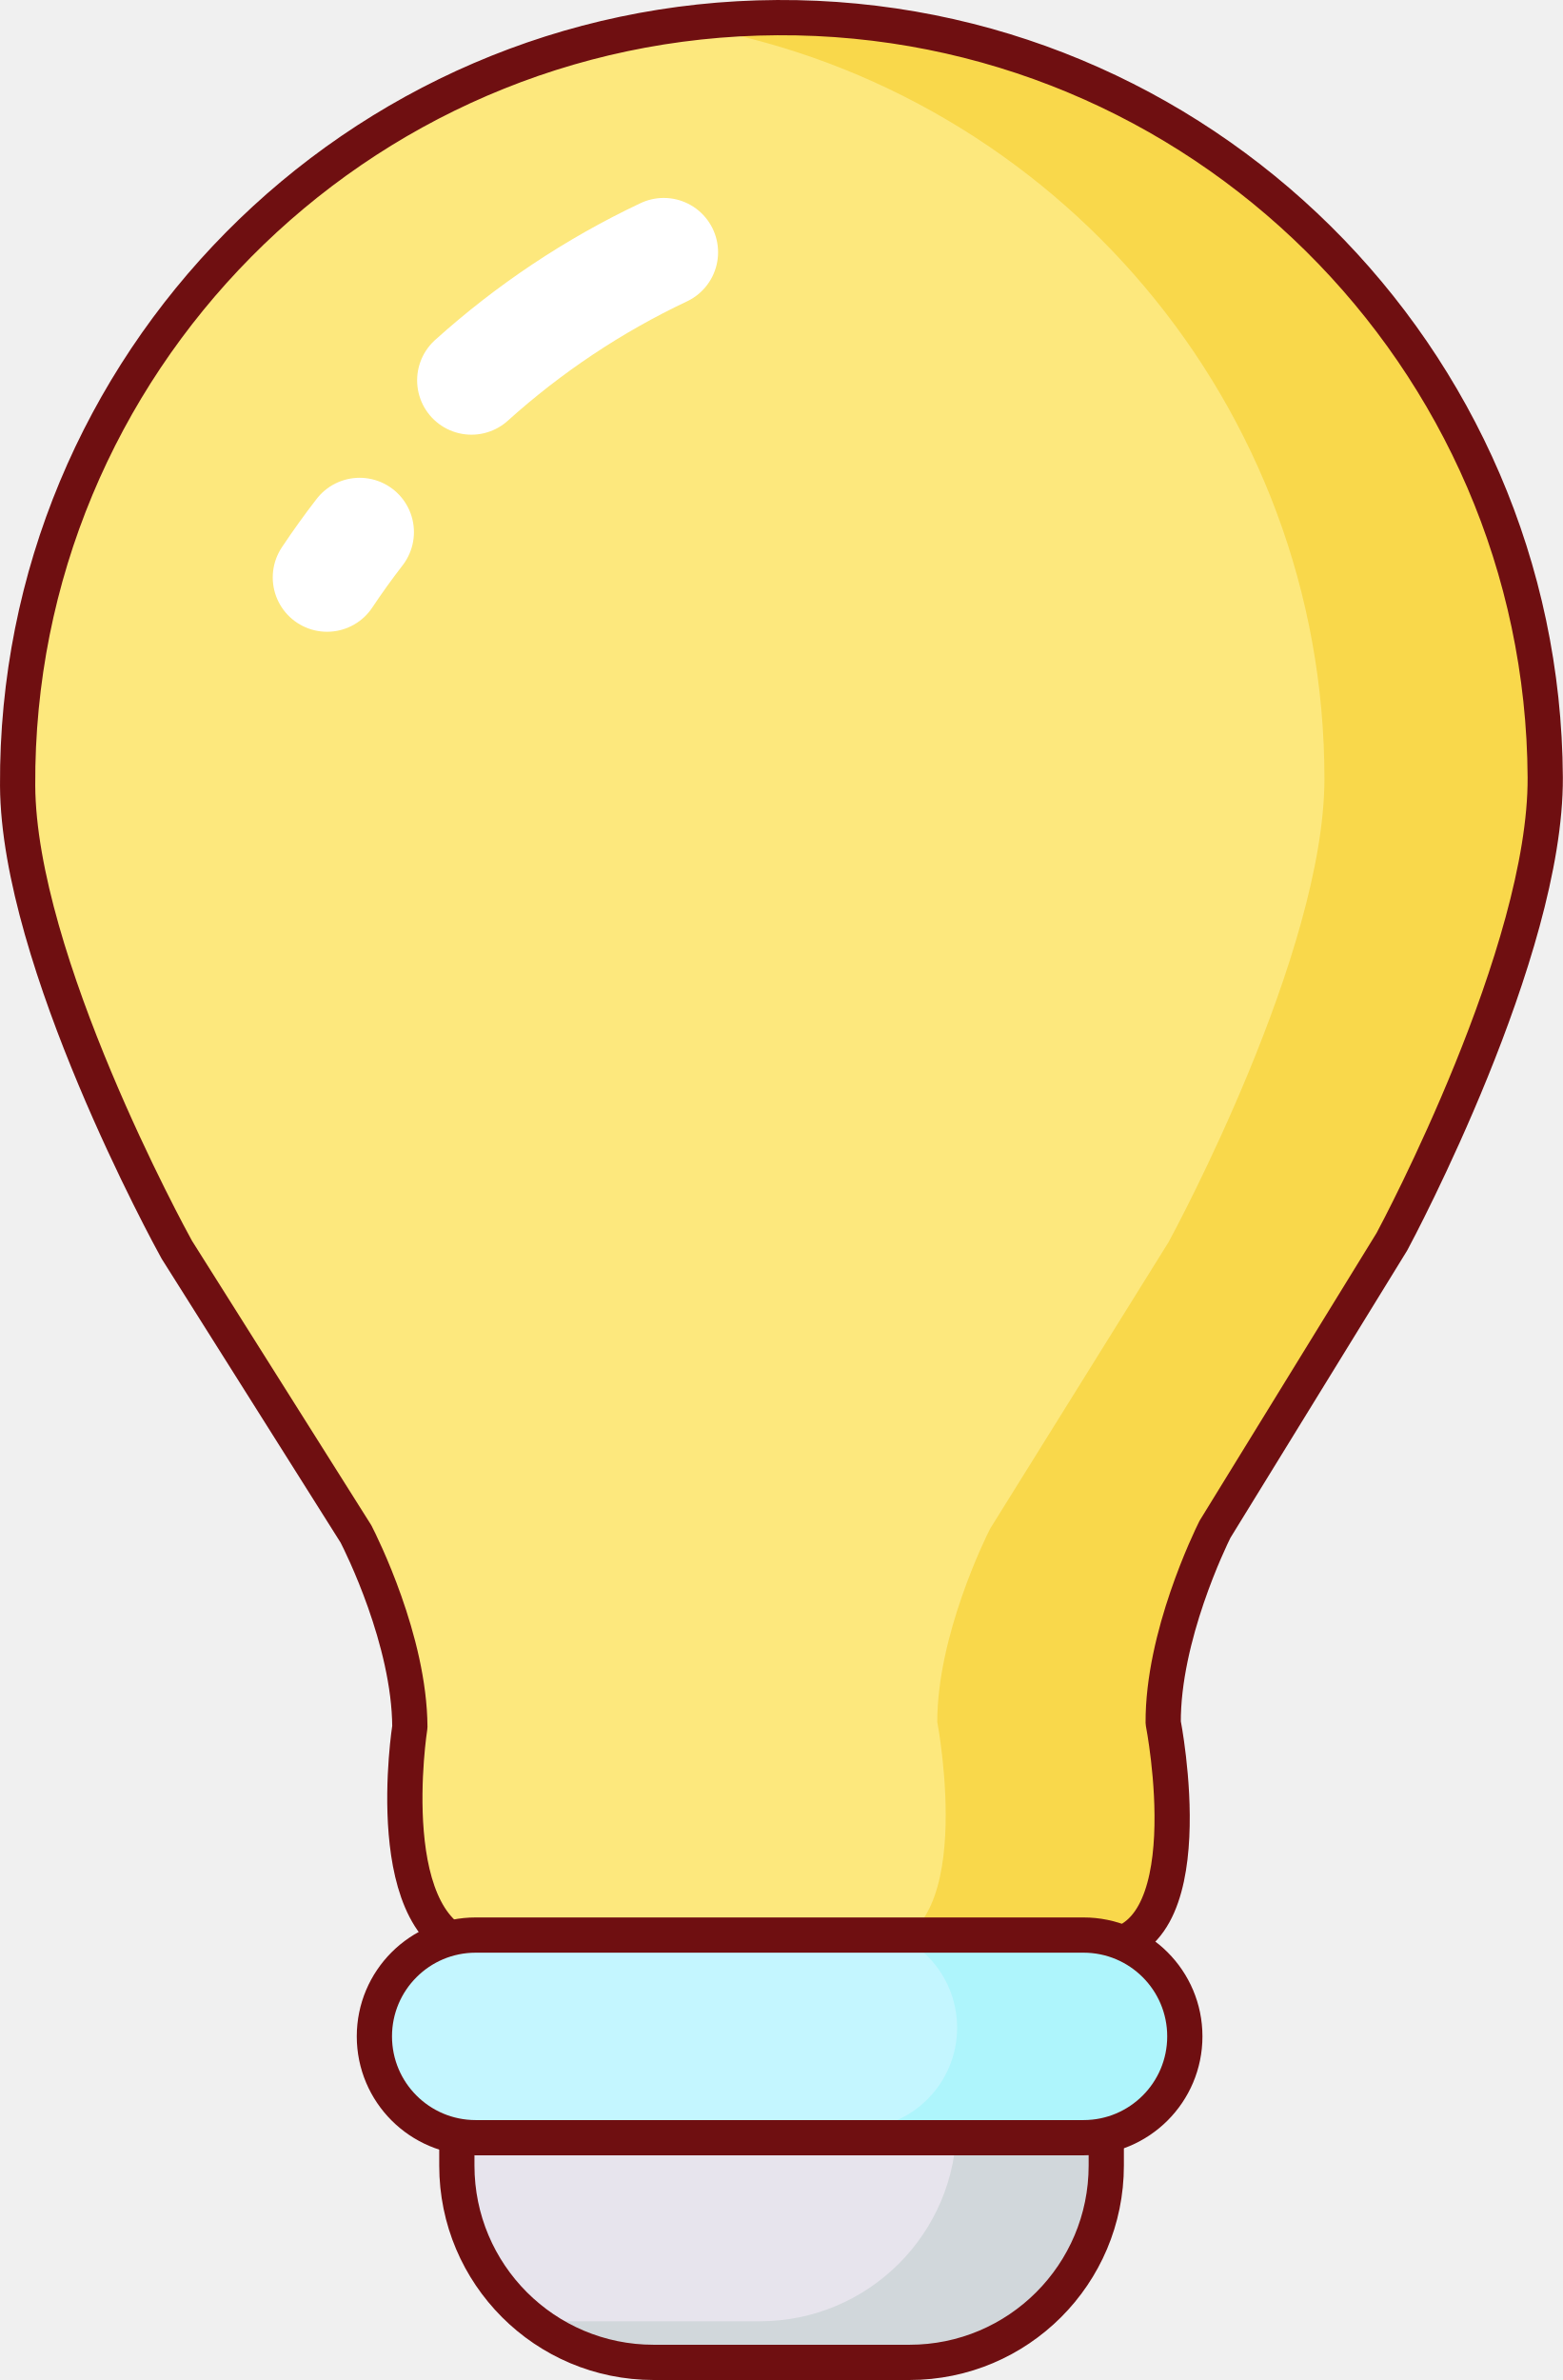
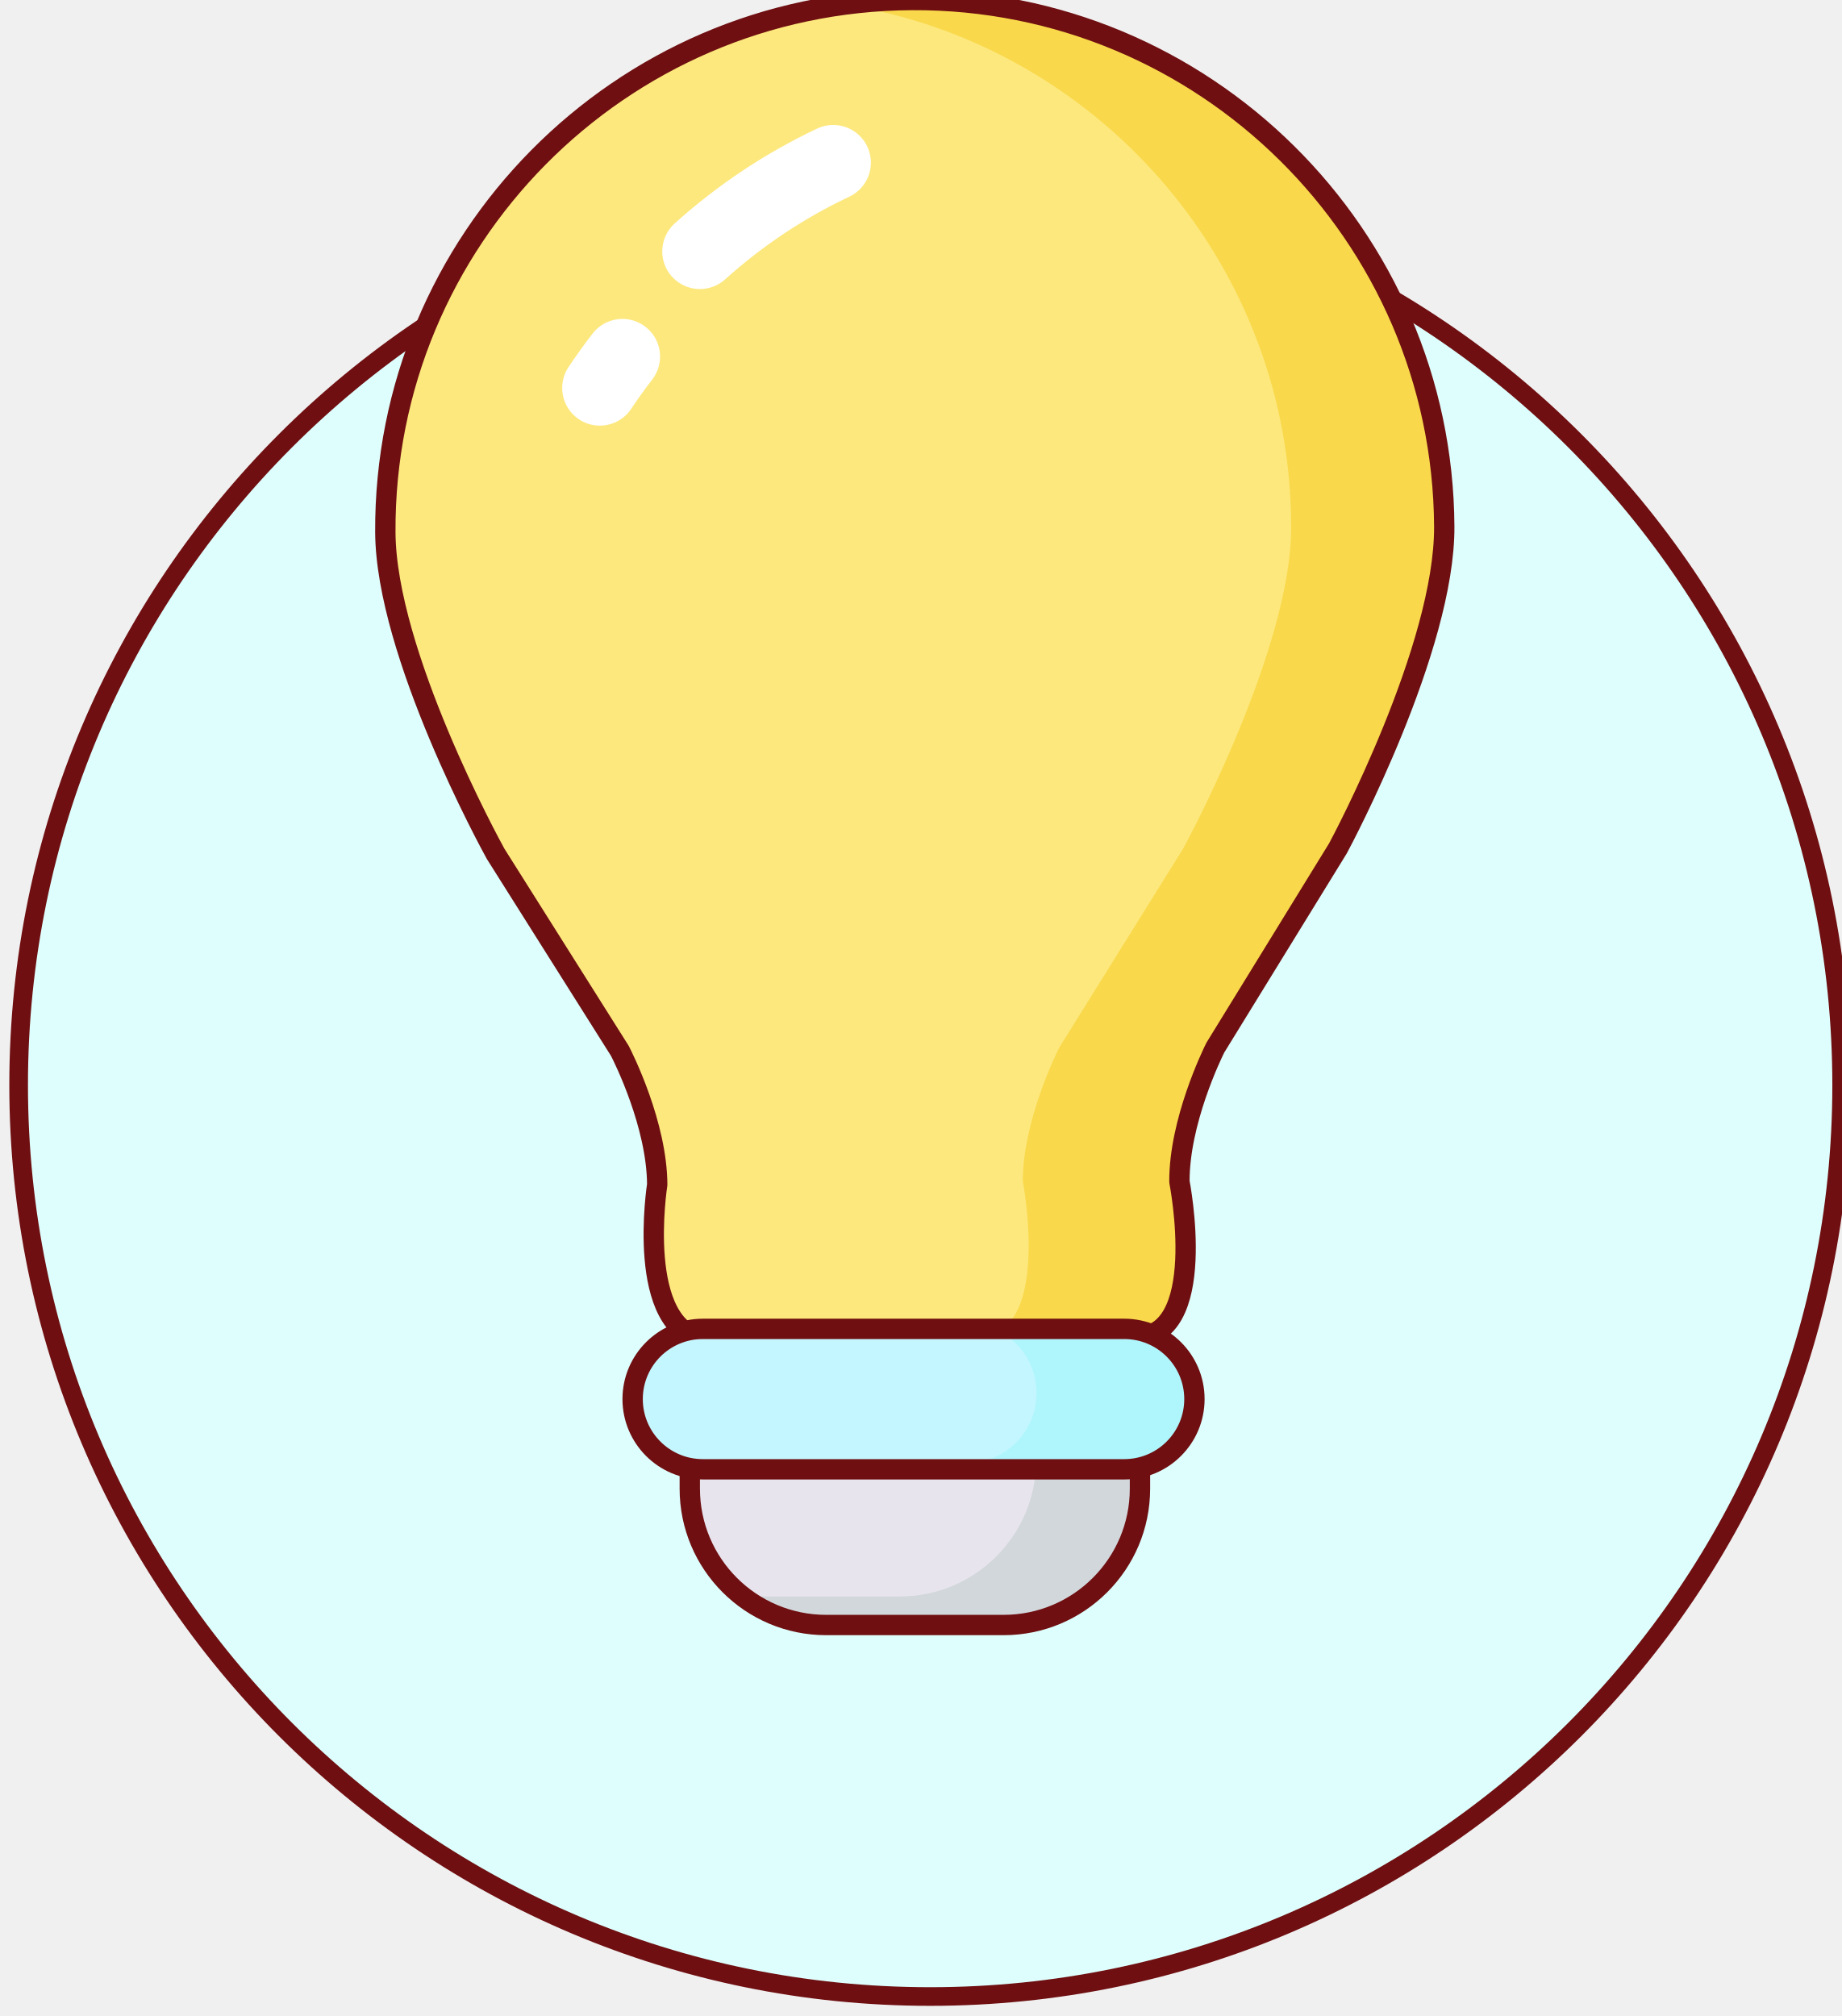
- <svg xmlns="http://www.w3.org/2000/svg" version="1.1" id="light" x="0px" y="0px" width="532.29px" height="810.506px" viewBox="0 0 532.29 810.506" enable-background="new 0 0 532.29 810.506" xml:space="preserve">
-   <path fill="#E7E4ED" d="M376.783,739.486c0,37.015-30.004,67.021-67.021,67.021h-87.148c-37.015,0-67.021-30.007-67.021-67.021  v-54.976c0-37.017,30.006-67.021,67.021-67.021h87.148c37.018,0,67.021,30.005,67.021,67.021V739.486z" />
-   <path fill="#D1D7DB" d="M308.762,617.489h-6.564c14.426,12.293,23.586,30.582,23.586,51.021v54.976  c0,37.015-30.004,67.021-67.021,67.021h-80.583c11.699,9.97,26.858,16,43.435,16h87.148c37.018,0,67.021-30.007,67.021-67.021  v-54.976C375.783,647.494,345.779,617.489,308.762,617.489z" />
-   <path fill="none" stroke="#6F0F11" stroke-width="12" stroke-linecap="round" stroke-linejoin="round" stroke-miterlimit="10" d="  M376.783,737.484c0,37.015-30.004,67.021-67.021,67.021h-87.147c-37.015,0-67.021-30.007-67.021-67.021v-54.976  c0-37.017,30.006-67.021,67.021-67.021h87.147c37.018,0,67.021,30.005,67.021,67.021V737.484z" />
-   <path fill="#FDE87D" d="M266.018,7.02c-143.45,0-260.142,116.7-260.142,260.133c0,59.469,50.891,153.853,53.335,158.311  l60.523,97.165c1.72,3.396,17.988,36.314,17.988,65.776c0,0-11.524,70.755,23.121,76.326c8.604,1.929,201.104,0.679,210.34-0.018  c38.014,1.446,23.121-76.309,23.121-76.309c0-29.35,16.285-62.397,17.996-65.784l60.791-97.624  c2.178-3.982,53.076-98.366,53.076-157.844C526.16,123.72,409.467,7.02,266.018,7.02z" />
-   <path fill="#F9D84B" d="M265.017,7.994c-9.001,0-17.897,0.461-26.666,1.357c120.885,22.353,212.729,128.545,212.736,255.79  c0,59.477-50.898,153.861-53.076,157.843l-60.791,97.623c-1.711,3.387-17.998,36.436-17.998,65.785c0,0,14.895,77.754-23.119,76.309  c-5.779,0.436-83.276,1.088-142.606,1.043c1.922,0.916,4.027,1.588,6.345,1.961c8.604,1.928,201.104,0.678,210.341-0.018  c38.014,1.445,23.119-76.309,23.119-76.309c0-29.35,16.287-62.398,17.998-65.785l60.791-97.623  c2.178-3.982,53.076-98.367,53.076-157.843C525.158,124.694,408.467,7.994,265.017,7.994z" />
-   <path fill="none" stroke="#6F0F11" stroke-width="12" stroke-linecap="round" stroke-linejoin="round" stroke-miterlimit="10" d="  M264.729,6.004C121.281,6.783,5.225,124.115,6.004,267.546c0.323,59.468,51.726,153.574,54.194,158.019l61.05,96.836  c1.738,3.385,18.185,36.215,18.345,65.678c0,0-11.14,70.815,23.536,76.199c8.615,1.881,201.104-0.414,210.336-1.16  c38.021,1.239,22.707-76.433,22.707-76.433c-0.16-29.35,15.945-62.485,17.639-65.882l60.26-97.953  c2.156-3.994,52.541-98.653,52.219-158.129C525.502,121.29,408.176,5.225,264.729,6.004z" />
-   <g id="Isolation_Mode">
-     <path fill="#C4F6FF" d="M402.039,694.497c0,19.056-15.449,34.503-34.504,34.503H160.515c-19.056,0-34.503-15.447-34.503-34.503l0,0   c0-19.057,15.448-34.504,34.503-34.504h207.021C386.59,659.993,402.039,675.44,402.039,694.497L402.039,694.497z" />
-     <path fill="#AEF5FC" d="M368.531,659.007h-62.986c12.041,5.385,20.438,17.46,20.438,31.505c0,19.056-15.449,34.503-34.504,34.503   H147.444c4.297,1.922,9.055,2.999,14.066,2.999h207.021c19.055,0,34.504-15.447,34.504-34.503   C403.035,674.454,387.586,659.007,368.531,659.007z" />
-     <path fill="none" stroke="#6F0F11" stroke-width="12" stroke-linecap="round" stroke-linejoin="round" stroke-miterlimit="10" d="   M403.539,693.487c0,19.056-15.449,34.503-34.504,34.503H162.015c-19.056,0-34.503-15.447-34.503-34.503l0,0   c0-19.057,15.448-34.504,34.503-34.504h207.021C388.09,658.983,403.539,674.431,403.539,693.487L403.539,693.487z" />
+ <svg xmlns="http://www.w3.org/2000/svg" version="1.1" id="Layer_1" x="0px" y="0px" width="1087px" height="1190.021px" viewBox="0 0 1087 1190.021" enable-background="new 0 0 1087 1190.021" xml:space="preserve">
+   <g id="Layer_2">
+     <circle fill="#DDFEFD" stroke="#6F0F11" stroke-width="11" stroke-linecap="round" stroke-linejoin="round" stroke-miterlimit="10" cx="549" cy="640.522" r="538" />
  </g>
-   <g id="highlight">
-     <path fill="none" stroke="#FFFFFF" stroke-width="37" stroke-linecap="round" stroke-linejoin="round" stroke-miterlimit="10" d="   M160.567,129.532c19.476-17.546,41.52-32.297,65.499-43.623" />
-     <path fill="none" stroke="#FFFFFF" stroke-width="37" stroke-linecap="round" stroke-linejoin="round" stroke-miterlimit="10" d="   M111.394,196.646c3.518-5.279,7.218-10.426,11.089-15.434" />
+   <g id="light">
+     <path fill="#E7E4ED" d="M672.844,881.12c0,44.465-36.045,80.51-80.512,80.51H487.643c-44.465,0-80.511-36.047-80.511-80.51v-66.042   c0-44.468,36.046-80.511,80.511-80.511h104.69c44.469,0,80.512,36.044,80.512,80.511L672.844,881.12L672.844,881.12z" />
+     <path fill="#D1D7DB" d="M591.131,734.567h-7.886c17.329,14.768,28.333,36.735,28.333,61.289v66.043   c0,44.465-36.043,80.51-80.51,80.51h-96.803c14.054,11.977,32.264,19.221,52.178,19.221h104.688c44.471,0,80.51-36.047,80.51-80.51   v-66.042C671.642,770.611,635.598,734.567,591.131,734.567z" />
+     <path fill="none" stroke="#6F0F11" stroke-width="12" stroke-linecap="round" stroke-linejoin="round" stroke-miterlimit="10" d="   M672.844,878.715c0,44.465-36.045,80.51-80.512,80.51H487.645c-44.465,0-80.511-36.046-80.511-80.51v-66.042   c0-44.467,36.046-80.51,80.511-80.51h104.688c44.469,0,80.512,36.044,80.512,80.51L672.844,878.715L672.844,878.715z" />
+     <path fill="#FDE87D" d="M539.784,1.226c-172.323,0-312.502,140.189-312.502,312.491c0,71.439,61.134,184.82,64.07,190.175   l72.705,116.725c2.066,4.08,21.609,43.623,21.609,79.016c0,0-13.843,84.996,27.774,91.688   c10.336,2.316,241.583,0.814,252.677-0.021c45.666,1.737,27.773-91.667,27.773-91.667c0-35.259,19.562-74.957,21.617-79.025   l73.026-117.271c2.616-4.784,63.76-118.165,63.76-189.615C852.287,141.415,712.105,1.226,539.784,1.226z" />
+     <path fill="#F9D84B" d="M538.582,2.396c-10.812,0-21.499,0.554-32.033,1.63C651.764,30.878,762.095,158.443,762.102,311.3   c0,71.448-61.141,184.83-63.759,189.613l-73.026,117.271c-2.056,4.068-21.619,43.771-21.619,79.025   c0,0,17.894,93.405-27.772,91.669c-6.94,0.522-100.038,1.307-171.31,1.253c2.309,1.101,4.837,1.907,7.622,2.355   c10.336,2.313,241.582,0.812,252.678-0.021c45.666,1.735,27.771-91.669,27.771-91.669c0-35.257,19.565-74.956,21.62-79.026   l73.027-117.271c2.616-4.783,63.759-118.165,63.759-189.613C851.084,142.584,710.905,2.396,538.582,2.396z" />
+     <path fill="none" stroke="#6F0F11" stroke-width="12" stroke-linecap="round" stroke-linejoin="round" stroke-miterlimit="10" d="   M538.235,0.005c-172.32,0.936-311.735,141.884-310.8,314.184c0.388,71.437,62.137,184.485,65.102,189.825l73.338,116.327   c2.087,4.066,21.845,43.504,22.037,78.897c0,0-13.382,85.065,28.273,91.536c10.349,2.259,241.583-0.498,252.67-1.396   c45.676,1.488,27.277-91.818,27.277-91.818c-0.19-35.257,19.154-75.061,21.188-79.143L789.71,500.75   c2.591-4.797,63.116-118.509,62.729-189.956C851.497,138.495,710.555-0.931,538.235,0.005z" />
+     <g id="Isolation_Mode">
+       <path fill="#C4F6FF" d="M703.183,827.075c0,22.892-18.559,41.447-41.448,41.447H413.046c-22.892,0-41.447-18.558-41.447-41.447    l0,0c0-22.895,18.557-41.448,41.447-41.448h248.688C684.625,785.627,703.183,804.183,703.183,827.075L703.183,827.075z" />
+       <path fill="#AEF5FC" d="M662.931,784.44h-75.664c14.466,6.471,24.552,20.977,24.552,37.849c0,22.892-18.56,41.447-41.449,41.447    H397.343c5.163,2.31,10.878,3.603,16.897,3.603h248.691c22.892,0,41.448-18.556,41.448-41.447    C704.38,802.998,685.821,784.44,662.931,784.44z" />
+       <path fill="none" stroke="#6F0F11" stroke-width="12" stroke-linecap="round" stroke-linejoin="round" stroke-miterlimit="10" d="    M704.985,825.862c0,22.891-18.561,41.445-41.448,41.445H414.848c-22.892,0-41.448-18.557-41.448-41.445l0,0    c0-22.896,18.557-41.449,41.448-41.449h248.689C686.426,784.413,704.985,802.97,704.985,825.862L704.985,825.862z" />
+     </g>
+     <g id="highlight">
+       <path fill="none" stroke="#FFFFFF" stroke-width="44.447" stroke-linecap="round" stroke-linejoin="round" stroke-miterlimit="10" d="    M413.108,148.397c23.396-21.078,49.877-38.798,78.683-52.403" />
+       <path fill="none" stroke="#FFFFFF" stroke-width="44.447" stroke-linecap="round" stroke-linejoin="round" stroke-miterlimit="10" d="    M354.038,229.019c4.226-6.341,8.67-12.524,13.321-18.541" />
+     </g>
  </g>
</svg>
